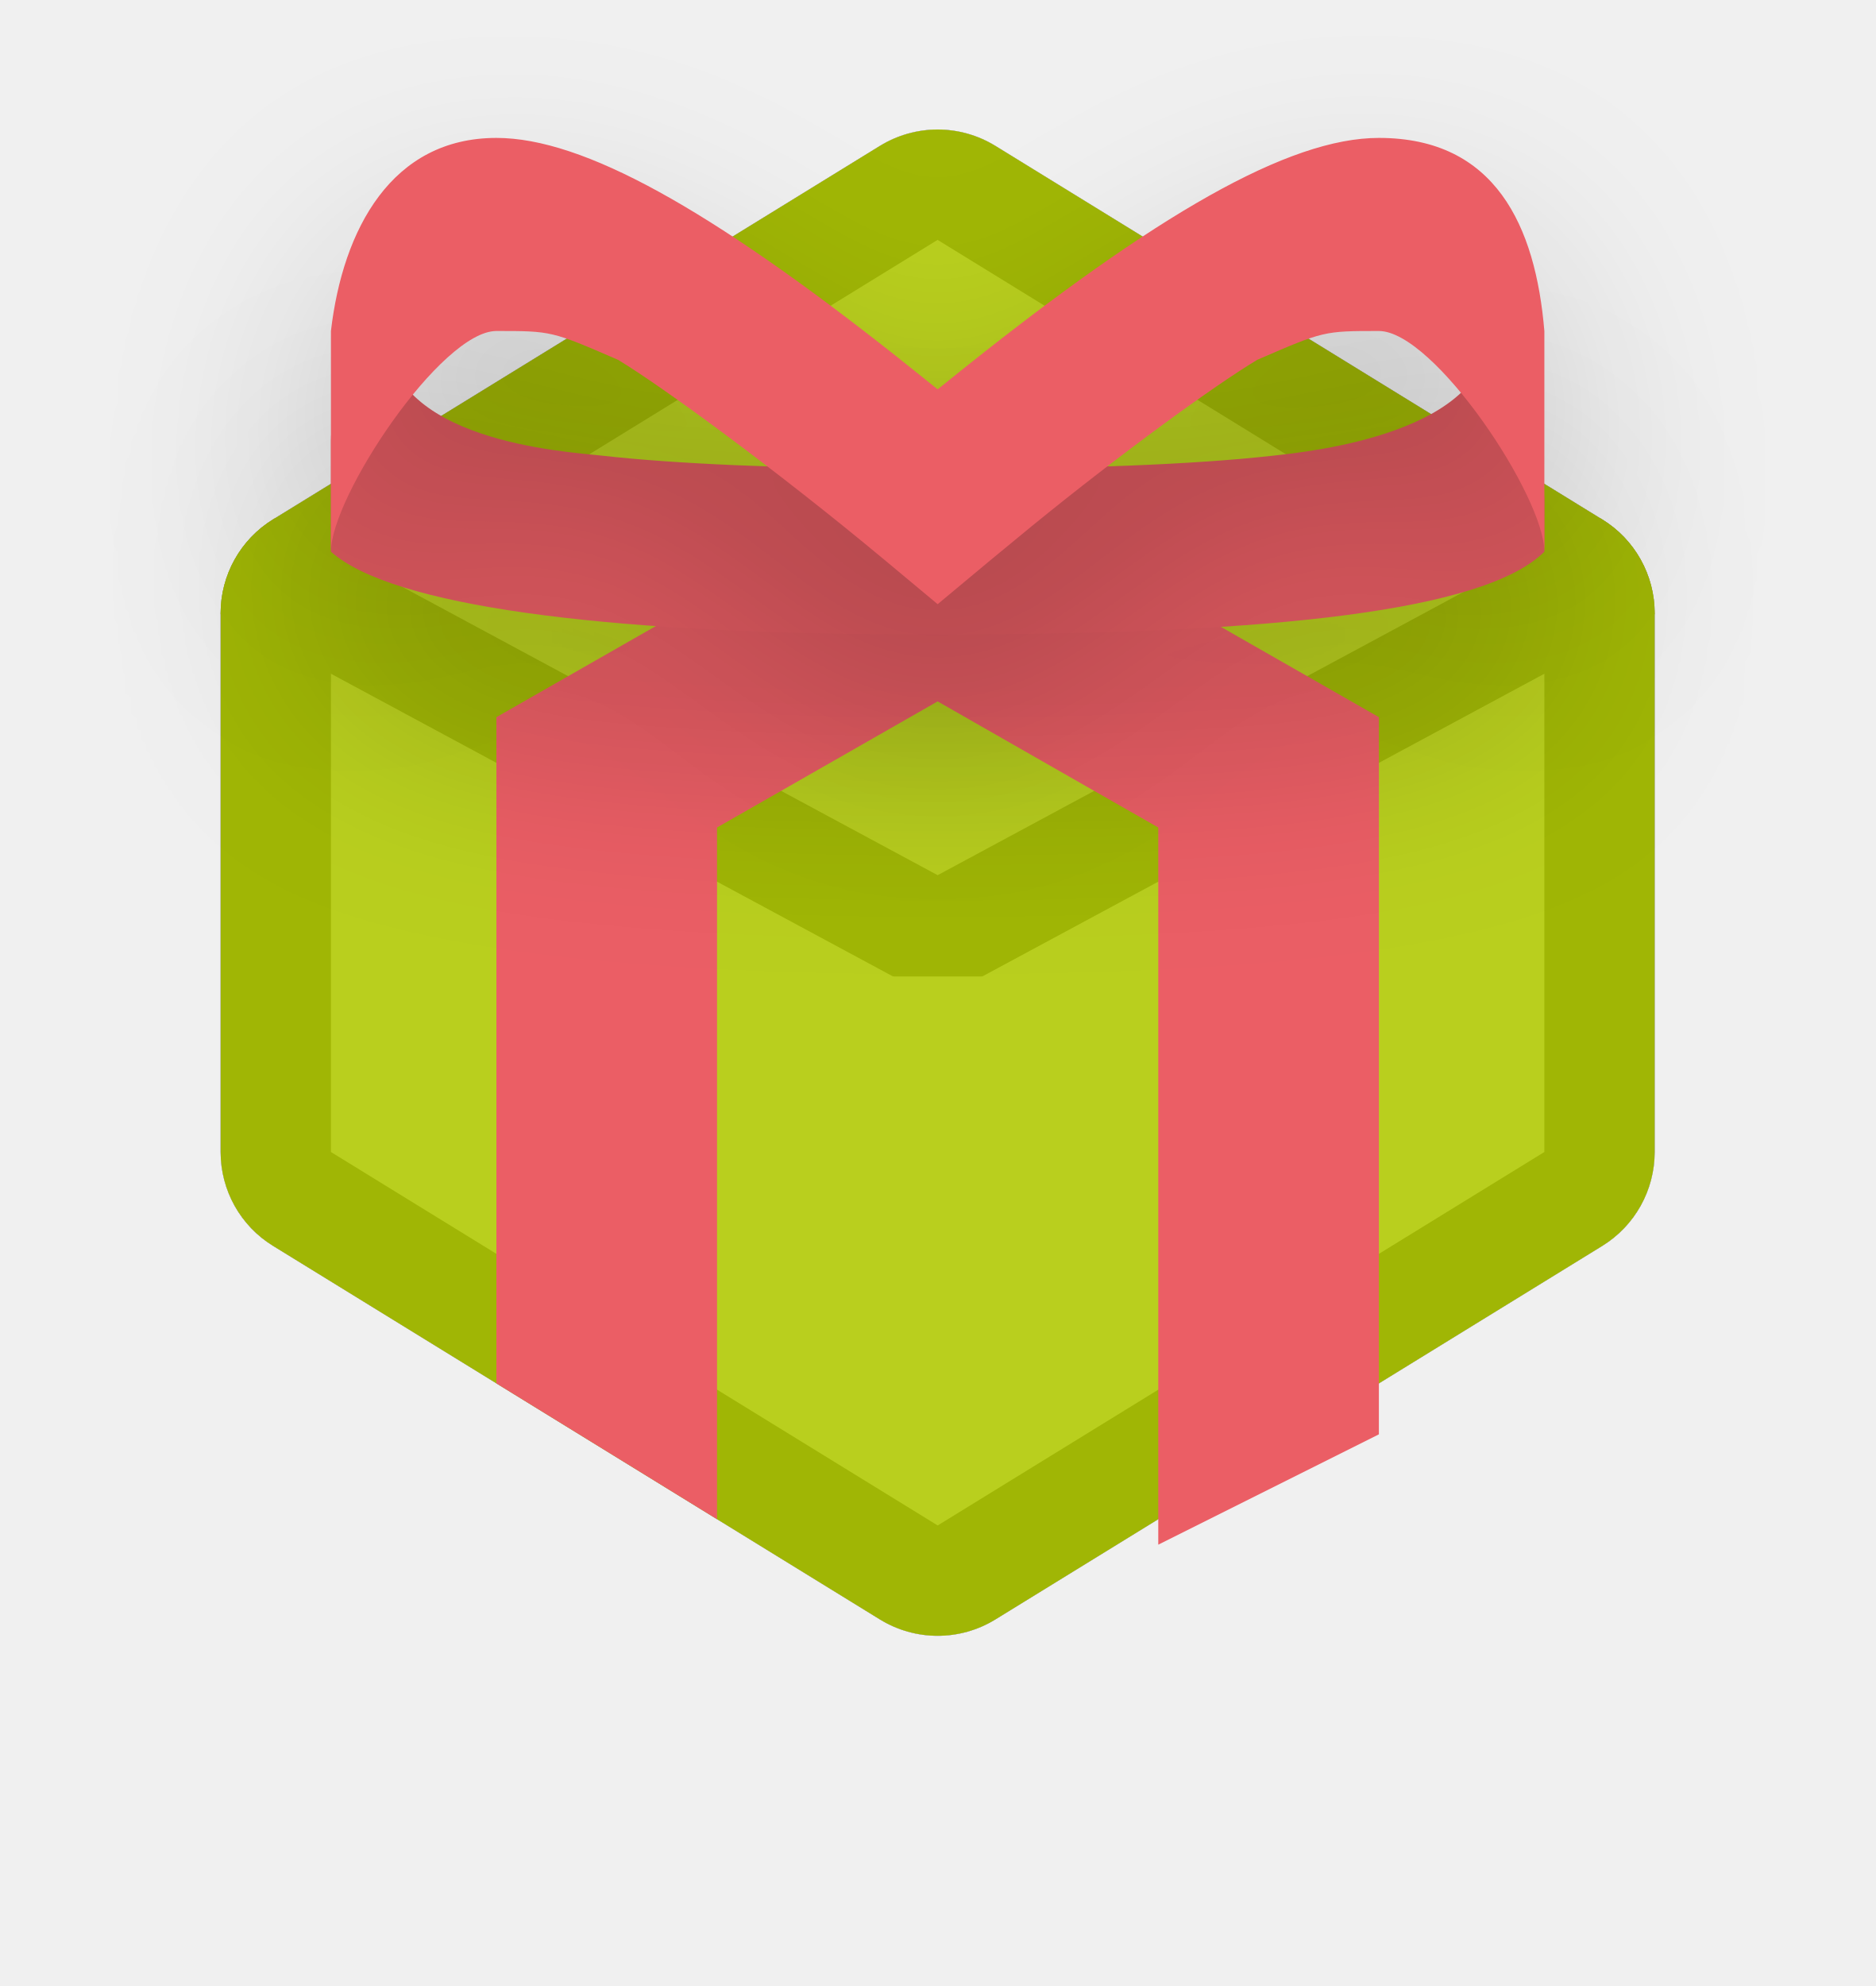
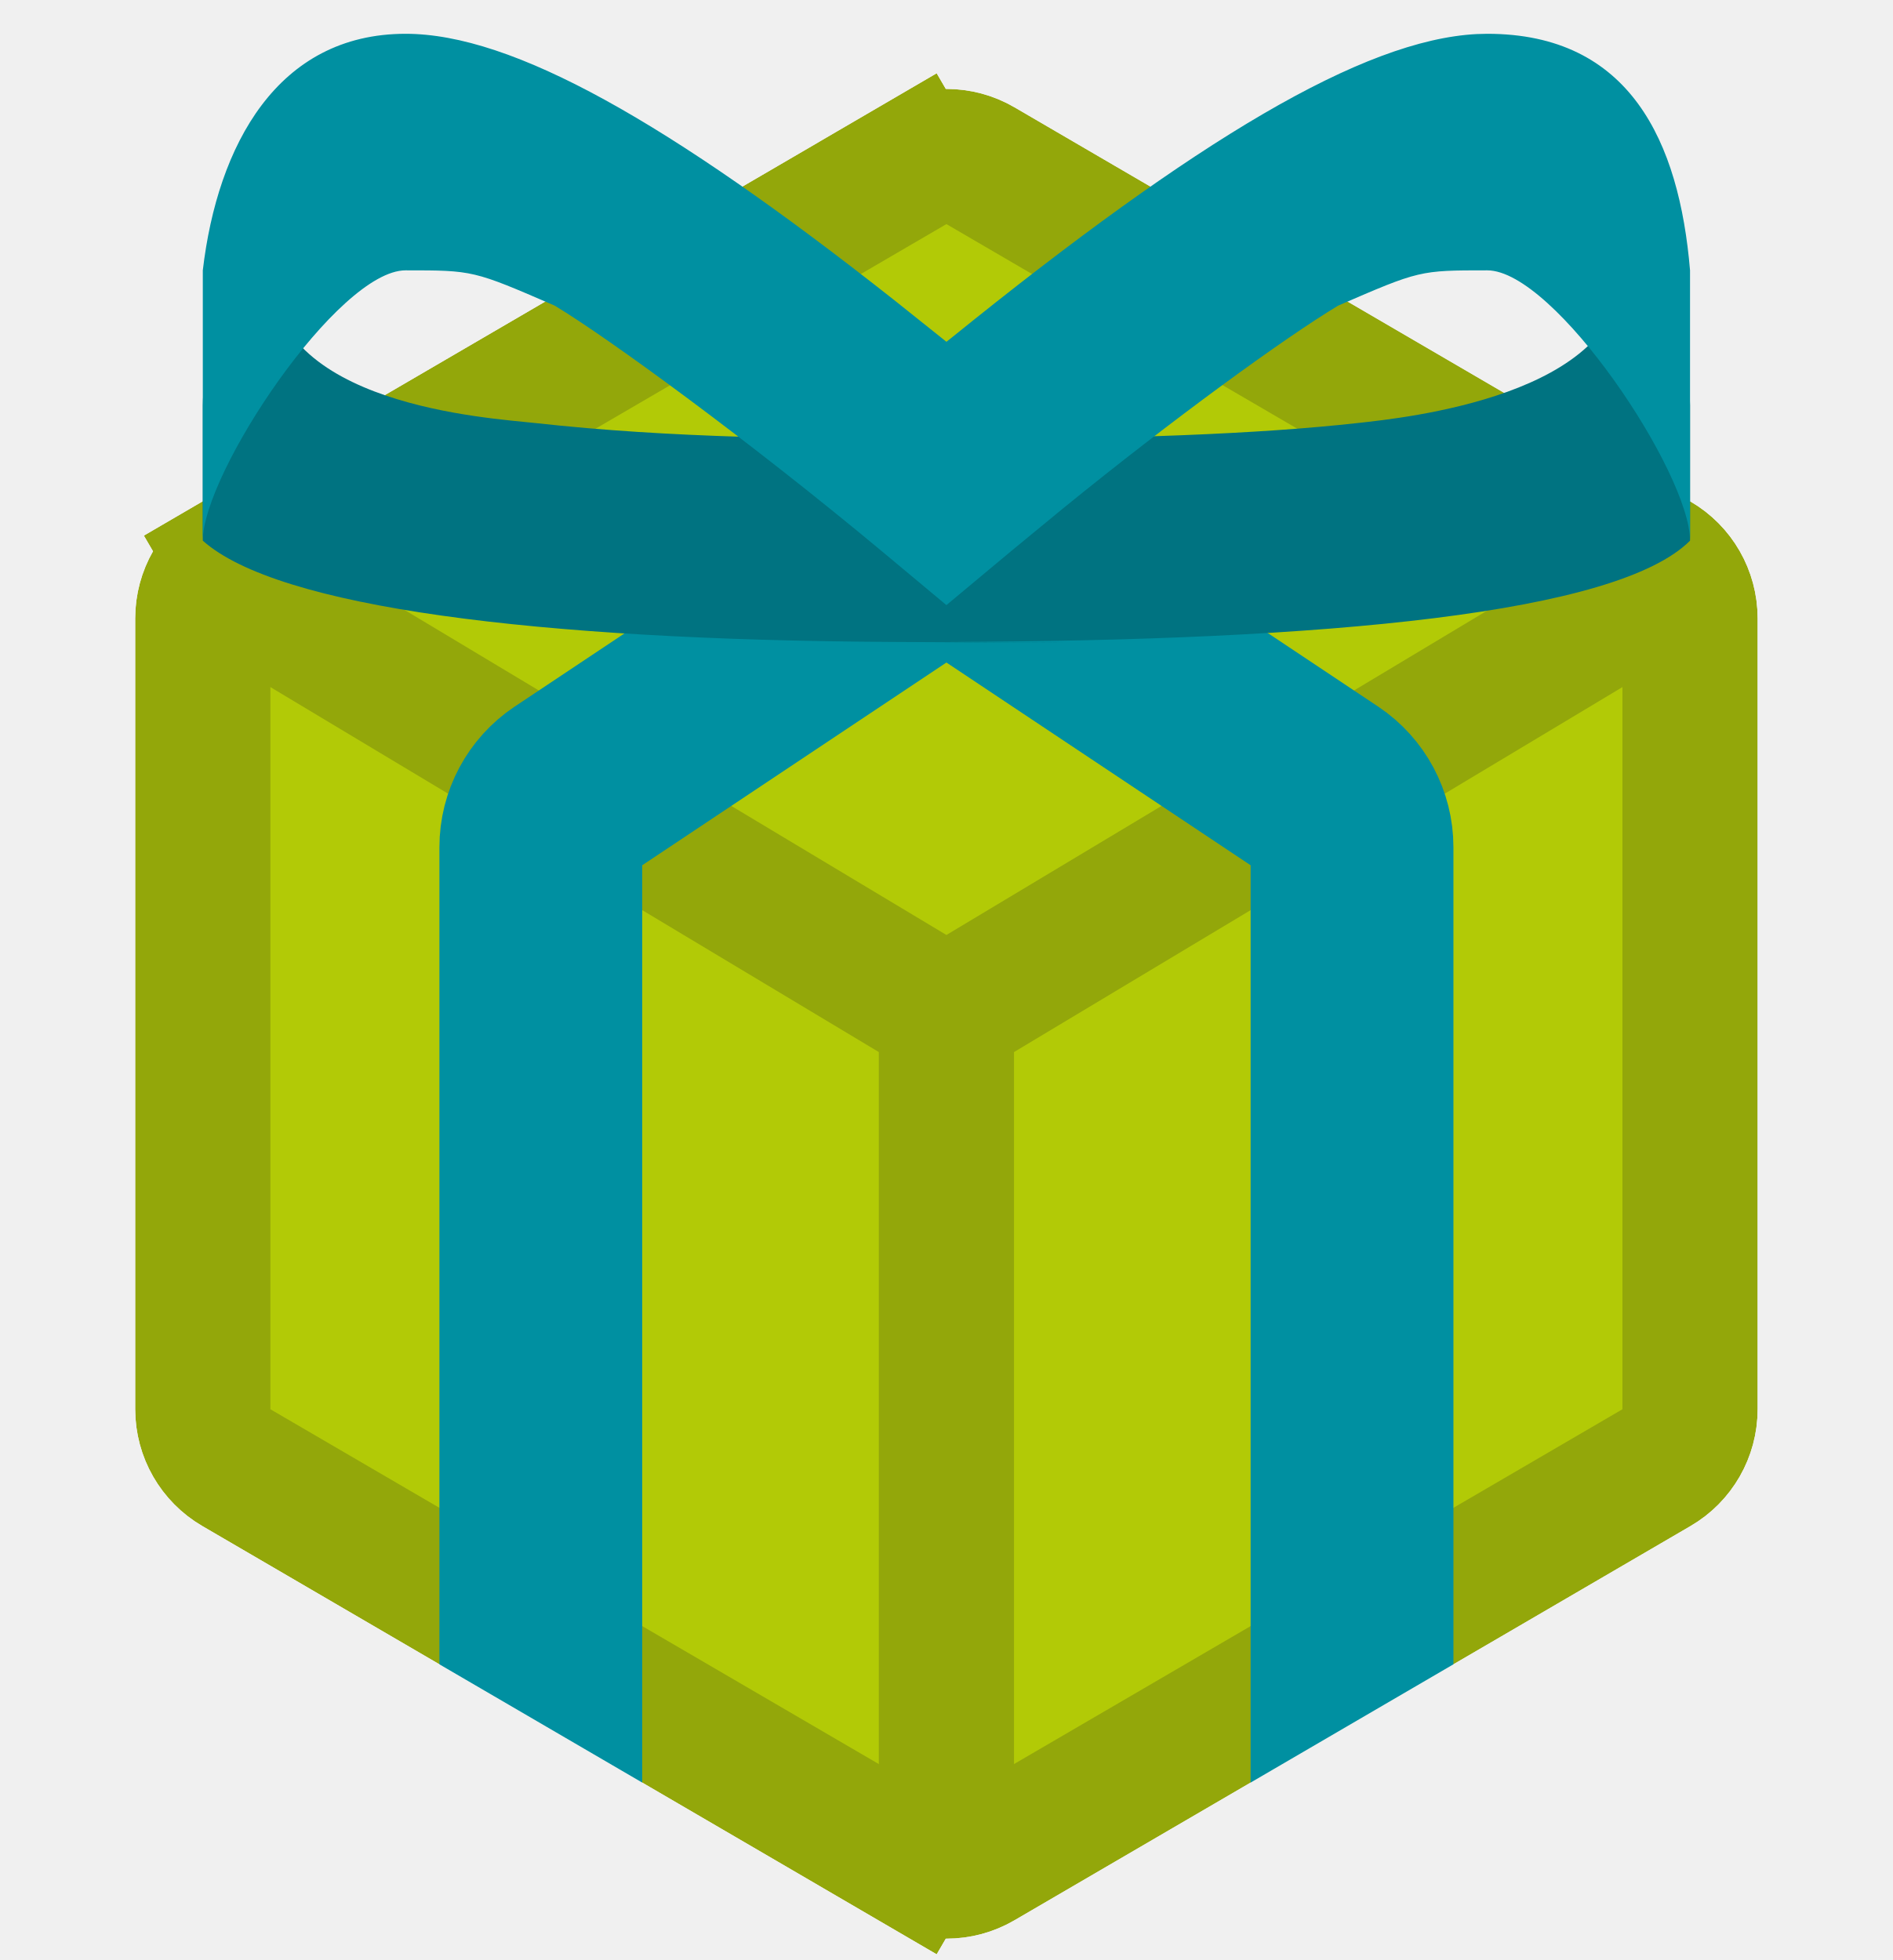
- <svg xmlns="http://www.w3.org/2000/svg" xmlns:xlink="http://www.w3.org/1999/xlink" width="34" height="36" viewBox="0 0 34 36">
-   <defs>
-     <filter id="ropq1gbted" width="163.6%" height="342.6%" x="-31.8%" y="-86.6%" filterUnits="objectBoundingBox">
-       <feOffset dy="2" in="SourceAlpha" result="shadowOffsetOuter1" />
-       <feGaussianBlur in="shadowOffsetOuter1" result="shadowBlurOuter1" stdDeviation="2" />
-       <feColorMatrix in="shadowBlurOuter1" values="0 0 0 0 0 0 0 0 0 0 0 0 0 0 0 0 0 0 0.2 0" />
-     </filter>
-     <filter id="166ggzfdcf" width="163.6%" height="265.6%" x="-31.8%" y="-59.2%" filterUnits="objectBoundingBox">
-       <feOffset dy="2" in="SourceAlpha" result="shadowOffsetOuter1" />
-       <feGaussianBlur in="shadowOffsetOuter1" result="shadowBlurOuter1" stdDeviation="2" />
-       <feColorMatrix in="shadowBlurOuter1" values="0 0 0 0 0 0 0 0 0 0 0 0 0 0 0 0 0 0 0.2 0" />
-     </filter>
-     <path id="gwd8vpvsfa" d="M25.048 20.586l-11 6.769c-.643.396-1.453.396-2.096 0l-11-6.77C.36 20.223 0 19.578 0 18.883V9.118c0-.695.36-1.34.952-1.704l11-6.769c.643-.396 1.453-.396 2.096 0l11 6.77c.592.363.952 1.008.952 1.703v9.764c0 .695-.36 1.34-.952 1.704z" />
-     <path id="uisljms1ze" d="M3 4c0 2 3.237 2.184 3.916 2.26 1.346.149 3.216.23 5.6.239L13 6.5c2.616 0 4.649-.081 6.084-.24C19.764 6.183 23 5.855 23 4c0-1 .647 1.934 1 3v1c-1.076 1.076-4.93 1.484-10.582 1.5l-1.245-.002C6.923 9.467 3.11 8.99 2 8V6c0-1 1-3 1-2z" />
-     <path id="ix9g37m7zg" d="M21 .5c2.109 0 2.84 1.592 3 3.5v4c0-1-2-4-3-4s-1 0-2.205.522C18 5 16.337 6.21 14.723 7.524l-.763.628-.96.8-.96-.8C10.088 6.526 8 5 7.205 4.522 6 4 6 4 5 4S2 7 2 8V4C2.217 2.149 3.105.5 5 .5c1.58 0 3.881 1.299 7.23 3.942l.77.615.086-.068C16.696 2.069 19.16.59 20.844.504L21 .5z" />
-   </defs>
-   <g fill="none" fill-rule="evenodd">
-     <g>
-       <g>
-         <g transform="translate(-191 -9) translate(195 11)">
-           <mask id="326ahcq78c" fill="#fff">
-             <use xlink:href="#gwd8vpvsfa" />
-           </mask>
-           <g>
-             <use fill="#000" filter="url(#9gy1mkjjgb)" xlink:href="#gwd8vpvsfa" />
-             <use fill="#FFF" xlink:href="#gwd8vpvsfa" />
-           </g>
-           <path fill="#B9CF1E" fill-rule="nonzero" d="M25.048 20.586l-11 6.769c-.643.396-1.453.396-2.096 0l-11-6.77C.36 20.223 0 19.578 0 18.883V9.118c0-.695.36-1.34.952-1.704l11-6.769c.643-.396 1.453-.396 2.096 0l11 6.77c.592.363.952 1.008.952 1.703v9.764c0 .695-.36 1.34-.952 1.704z" mask="url(#326ahcq78c)" />
-           <path fill-rule="nonzero" stroke="#A0B605" stroke-width="2" d="M13 1.348c.182 0 .363.05.524.149h0l11 6.769c.296.182.476.504.476.852h0v9.764c0 .348-.18.67-.476.852h0l-11 6.77c-.16.098-.342.148-.524.148s-.363-.05-.524-.149h0l-11-6.769C1.18 19.552 1 19.23 1 18.882h0V9.118c0-.348.18-.67.476-.852h0l11-6.77c.16-.098.342-.148.524-.148z" mask="url(#326ahcq78c)" />
-           <path fill-rule="nonzero" stroke="#A0B605" stroke-linecap="round" stroke-width="2" d="M0 8L13 15 26 8" mask="url(#326ahcq78c)" />
-           <path fill-rule="nonzero" stroke="#A0B605" stroke-width="2" d="M13 27L13 15" mask="url(#326ahcq78c)" />
-           <path fill="#EB5E65" fill-rule="nonzero" d="M5 11L12.034 6.981 17.217 8.304 9 13 9 26 5 24z" mask="url(#326ahcq78c)" />
-           <path fill="#EB5E65" fill-rule="nonzero" d="M9.717 11L15.932 7.448 21 8.838 13.717 13 13.717 26 9.717 24z" mask="url(#326ahcq78c)" transform="matrix(-1 0 0 1 30.717 0)" />
-         </g>
-         <g transform="translate(-191 -9) translate(195 11)">
-           <use fill="#000" filter="url(#ropq1gbted)" xlink:href="#uisljms1ze" />
-           <use fill="#D4555B" xlink:href="#uisljms1ze" />
-         </g>
-         <g transform="translate(-191 -9) translate(195 11)">
-           <use fill="#000" filter="url(#166ggzfdcf)" xlink:href="#ix9g37m7zg" />
-           <use fill="#EB5E65" xlink:href="#ix9g37m7zg" />
-         </g>
-       </g>
-     </g>
+ <svg xmlns="http://www.w3.org/2000/svg" width="28" height="29" viewBox="0 0 28 29" fill="none">
+   <mask id="mask0_49:4812" style="mask-type:alpha" maskUnits="userSpaceOnUse" x="2" y="1" width="25" height="28">
+     <path d="M13.496 2.452C13.808 2.27 14.193 2.27 14.504 2.452L24.504 8.285C24.811 8.464 25 8.793 25 9.149V20.851C25 21.207 24.811 21.536 24.504 21.715L14.504 27.548C14.193 27.73 13.808 27.73 13.496 27.548L12.992 28.412L13.496 27.548L3.496 21.715C3.189 21.536 3 21.207 3 20.851V9.149C3 8.793 3.189 8.464 3.496 8.285L2.992 7.421L3.496 8.285L13.496 2.452L12.992 1.588L13.496 2.452Z" fill="#B2CA06" stroke="#93A70A" stroke-width="2" />
+   </mask>
+   <g mask="url(#mask0_49:4812)">
+     <path d="M13.496 2.452C13.808 2.27 14.193 2.27 14.504 2.452L24.504 8.285C24.811 8.464 25 8.793 25 9.149V20.851C25 21.207 24.811 21.536 24.504 21.715L14.504 27.548C14.193 27.73 13.808 27.73 13.496 27.548L12.992 28.412L13.496 27.548L3.496 21.715C3.189 21.536 3 21.207 3 20.851V9.149C3 8.793 3.189 8.464 3.496 8.285L2.992 7.421L3.496 8.285L13.496 2.452L12.992 1.588L13.496 2.452Z" fill="#B2CA06" stroke="#93A70A" stroke-width="2" />
+     <path d="M4 9L14 15M14 15L24 9M14 15V28" stroke="#93A70A" stroke-width="2" />
+     <path d="M8 27V12.535C8 12.201 8.167 11.889 8.445 11.703L14 8L19.555 11.703C19.833 11.889 20 12.201 20 12.535V27" stroke="#0090A1" stroke-width="3" />
  </g>
+   <path fill-rule="evenodd" clip-rule="evenodd" d="M4 4C4 6 7.237 6.184 7.916 6.259C9.933 6.483 11.972 6.496 14 6.5C16.616 6.5 18.649 6.419 20.084 6.259C20.763 6.184 24 5.856 24 4C24 3 25 5 25 6C25 7 25 8 25 8C23.924 9.076 19.651 9.482 14 9.498C14 9.498 18.422 9.528 13.173 9.498C7.924 9.467 4.11 8.99 3 8C3 7.333 3 6.667 3 6C3 5 4 3 4 4Z" fill="#007381" />
+   <path fill-rule="evenodd" clip-rule="evenodd" d="M22 0.5C24.109 0.5 24.84 2.092 25 4V8C25 7 23 4 22 4C21 4 21 4 19.795 4.522C19 5 17.337 6.21 15.723 7.524L14.96 8.152L14 8.953L13.04 8.152C11.088 6.526 9 5 8.205 4.522C7 4 7 4 6 4C5 4 3 7 3 8V4C3.217 2.149 4.105 0.5 6 0.5C7.581 0.5 9.881 1.799 13.23 4.442L14 5.057L14.086 4.989C17.696 2.069 20.161 0.591 21.844 0.504L22 0.5Z" fill="#0090A1" />
</svg>
